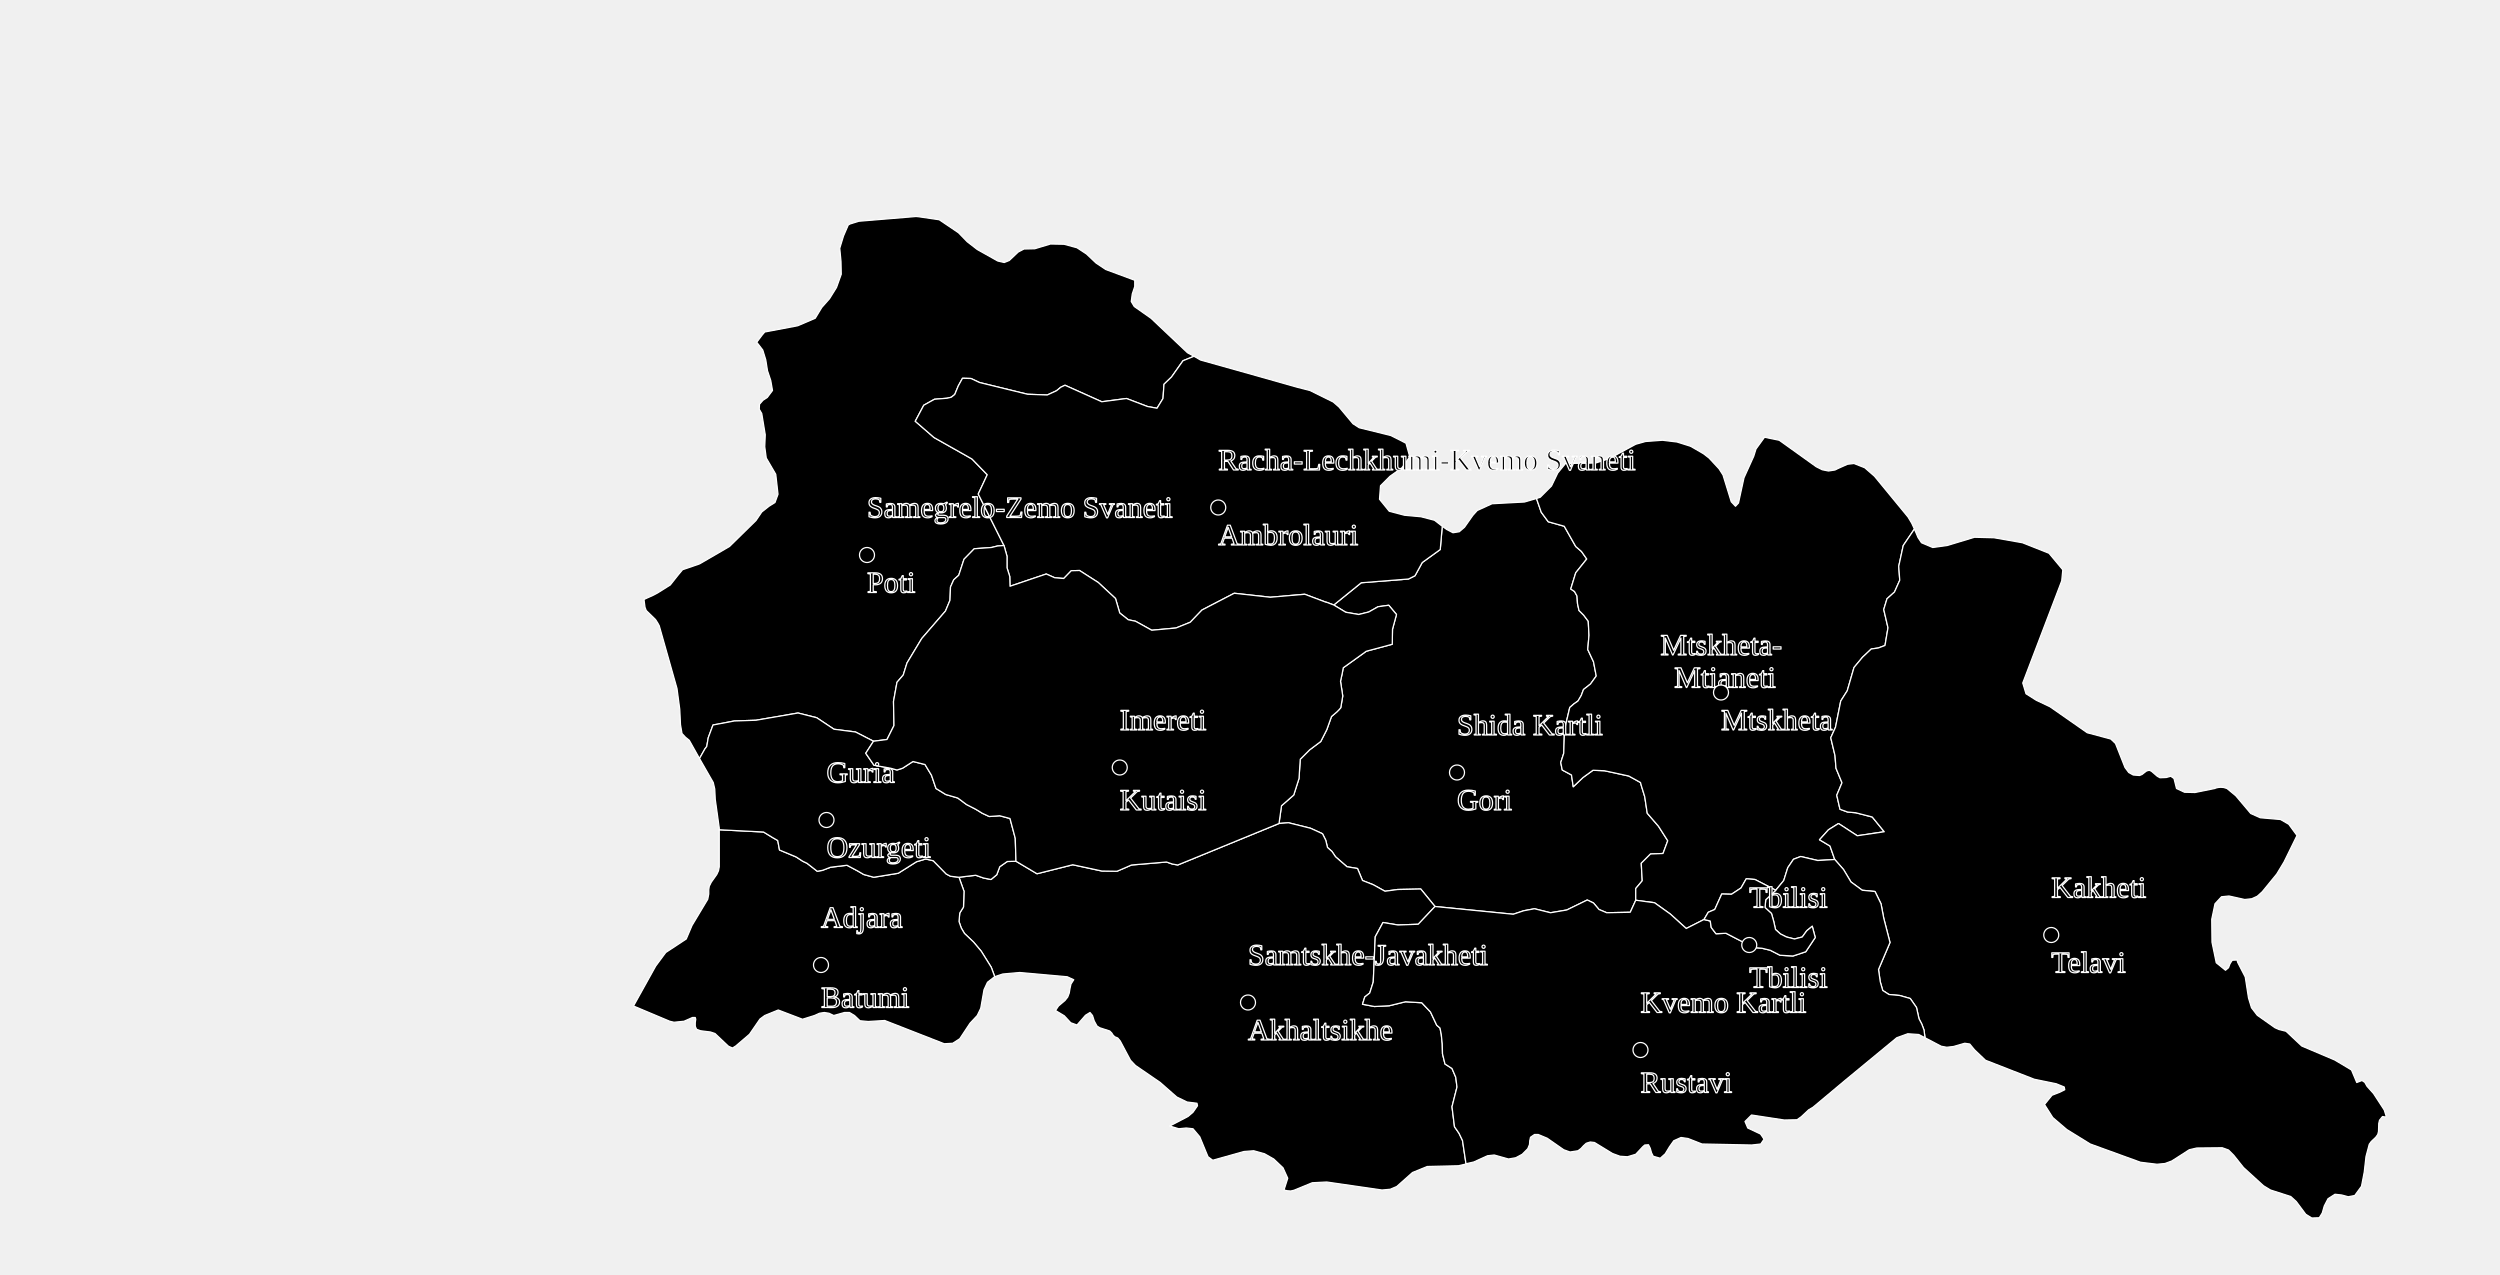
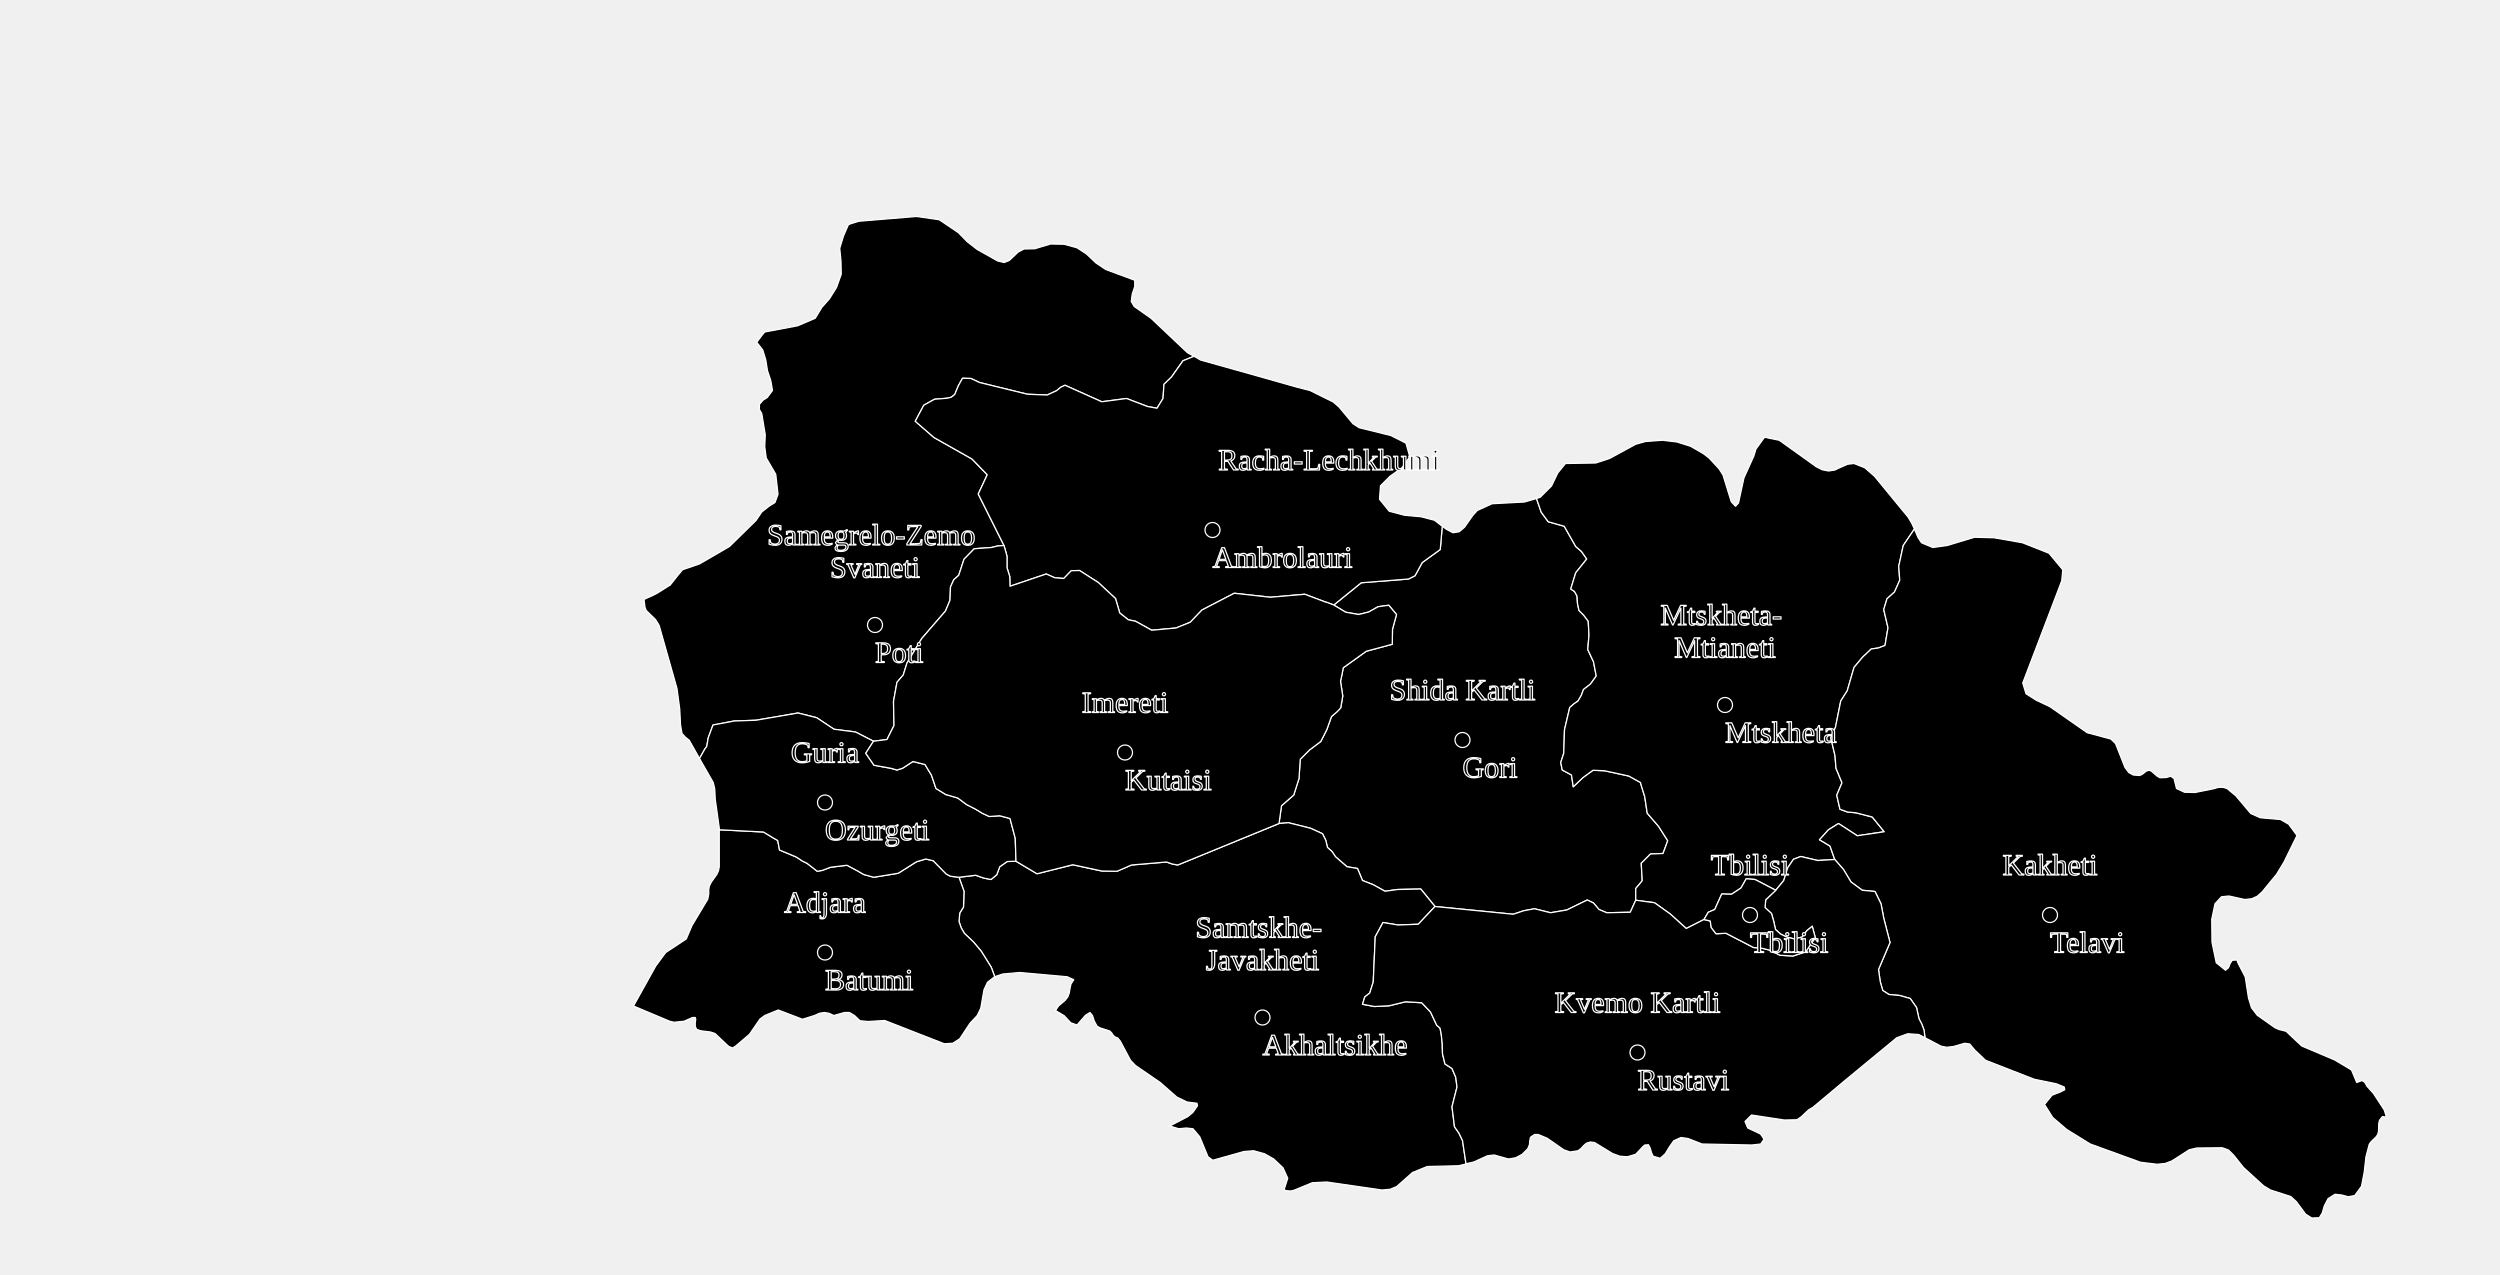
<svg xmlns="http://www.w3.org/2000/svg" baseprofile="tiny" viewBox="0 0 1000 510" width="1000" height="510" stroke="#ffffff" stroke-linecap="round" stroke-linejoin="round" stroke-width=".5">
  <g id="features">
    <a href="/regions/samegrelo-zemo-svaneti/" aria-label="Samegrelo-Zemo Svaneti">
      <path id="GESZ" name="Samegrelo-Zemo Svaneti" d="M257.6 239.8l0.6-0.3 3.3-1.5 1.5-0.8 5.1-3.2 3-3.8 1.9-2.3 6.7-2.3 0.4-0.2 11.7-6.8 10.6-10.4 0.2-0.3 2.1-3.1 2.9-2.3 2.4-1.5 1.2-3.3-0.4-3.6-0.5-4.4-3.8-6.5-0.6-4.5 0.2-4.8-1.4-8.5-1-1.7 0.1-2 1.4-1.6 1.7-1.1 2.1-2.8-0.7-4-1.1-3.3-0.2-0.6-0.7-4.4-1.2-3.9-2.4-3.1 2.1-2.8 1.1-1.3 13.2-2.5 7-3 2.6-4.3 3.1-3.5 2.8-4.5 1.9-5.3-0.1-5.1-0.5-5.3 1.5-4.9 1.9-4.4 0.7-0.4 3.5-1.1 22.9-1.9 1.1 0.1 8.2 1.2 7.7 5.2 3.5 3.6 4 3.1 8.2 4.6 2.6 0.6 2-0.8 3.6-3.4 2.3-1.2 4.3-0.1 6.3-1.9 5.4 0.1 5.2 1.4 3.8 2.5 3.8 3.6 3.9 2.6 11.6 4.3 0 2.5-1 3-0.4 3 1.2 2 6.7 4.7 14.6 13.8 2.6 1.4-4.4 1.8-4.6 6.5-3 2.9-0.4 5.7-2.4 3.9-3.8-0.7-8.4-3.2-9.9 1.3-14.7-6.6-1.7 0.8-1.7 1.4-3.7 1.7-7.9-0.3-19.2-4.7-3.4-1.6-3.4-0.1-1.7 3.1-1.4 3.4-1.4 1.1-1.7 0.4-5 0.4-4.3 2.4-3.4 6.4 7.5 6.5 15.2 8.6 6.1 6.3-3.6 7.7 10.3 20.6-2.6 0.2-2.4 0.6-6.9 0.5-4.1 4.2-2.1 6.4-2 1.8-1.3 2.9-0.2 5.3-1.8 4.3-9.5 11-5.9 9.8-1.5 4.8-2.5 2.9-1.4 7.7 0.2 9.6-2.8 5.6-5.4 0.7-7.2-3.7-8.6-1.1-6.9-4.6-7.5-1.9-16.8 2.9-8.7 0.3-8.5 1.6-1.9 5.1-0.6 3.5-0.7 0.9-2.2 3.9-4.1-7.3-1.5-1.2-1.4-1.5-0.6-3.5-0.3-6.2-1.1-8.3-7.1-25.1-0.6-1.1-0.9-1.4-3.7-3.6-0.5-1.3-0.4-3.1z" />
    </a>
    <a href="/regions/shida-kartli/" aria-label="Shida Kartli">
      <path id="GESK" name="Shida Kartli" d="M576.9 210.5l1.8 1.3 2.5 1.3 2.5-0.4 2.1-1.8 3.3-4.7 1.8-2 5.9-2.7 13-0.7 4.8-1.4 0.2 0.6 1.7 4.9 2.8 3.8 6.4 1.8 4.6 8.1 2.3 2 2.1 3-4.4 5.5-2 6.5 1.5 1 1 1.8 0.2 3 0.6 2.8 1.9 1.9 1.8 2.4 0.3 5.6-0.5 5.7 2.3 4.9 1.1 5.7-2.3 3.2-2.8 2.2-0.9 2.4-1.3 2.2-1.7 1.2-1.6 1.4-2.1 8.9-0.3 9.4-0.1 0.3-1.1 3.4 0.6 3 3.7 2 0.7 4.7 1.8-1.7 2.1-2 4-2.9 4.6 0.2 9.7 2.1 4.7 2.6 0.4 1.5 0.1 0.3 1.2 3.9 1 6.6 4.5 5.2 3.7 5.8-1.9 5.1-5 0.2-3.7 3.7 0.4 7-2.6 3.1 0 4.7-2.2 4.8-9.4 0.2-3.1-1.3-2.2-2.6-2.5-1.2-8.2 4-6.5 1.1-6.4-1.6-4.3 0.8-4.2 1.4-31.3-3.1-5.7-7-9.2 0.2-5.1 0.7-4.7-2.6-4.3-1.7-2-4.8-4.2-0.7-4.6-4-1.4-2.1-1.8-1.6-0.7-2.9-1.3-2.6-4.8-2.2-8.8-2.2-3.8 0.3 1-7.1 4.9-4.3 2.1-6.6 0.5-7.7 3.8-3.8 4.4-3.3 2.4-4.7 1.9-5.3 2.1-1.8 0.8-0.8 0.1-0.1 0.7-0.8 0.8-4.7-0.9-5.9 0.7-3.2 0.4-2.2 2.8-2 6.4-4.6 10.4-2.8 0.1-6 1.6-5.9-3.1-3.7-4.3 0.6-3.7 2.1-4 1-5.2-0.9-4.8-2.9 11-8.9 18.9-1.5 2.6-1.3 2.9-5.3 7.2-5.2 0.8-9.3z" />
    </a>
-     <a href="/regions/racha-lechkhumi-kvemo-svaneti/" aria-label="Racha-Lechkhumi-Kvemo Svaneti">
-       <path id="GERL" name="Racha-Lechkhumi-Kvemo Svaneti" d="M401.6 218.2l-10.3-20.6 3.6-7.7-6.1-6.3-15.2-8.6-7.5-6.5 3.4-6.4 4.3-2.4 5-0.4 1.7-0.4 1.4-1.1 1.4-3.4 1.7-3.1 3.4 0.1 3.4 1.6 19.2 4.7 7.9 0.3 3.7-1.7 1.7-1.4 1.7-0.8 14.7 6.6 9.9-1.3 8.4 3.2 3.8 0.7 2.4-3.9 0.4-5.7 3-2.9 4.6-6.5 4.4-1.8 2.6 1.5 26 7.3 12.7 3.6 5.1 1.3 9.3 4.6 2.3 2 5.6 6.7 2.5 1.6 12.6 3.1 3.6 1.8 2.5 1.3 1.5 5.4-3.1 4.4-4.8 3.4-3.8 3.8-0.4 5.4 3.9 4.8 6.1 1.6 6.6 0.6 5.4 1.4 3.1 2.4-0.8 9.3-7.2 5.2-2.9 5.3-2.6 1.3-18.9 1.5-11 8.9-2.9-1.1-0.2 0-8.5-3.2-13.8 1.2-14.4-1.6-12.9 6.7-4.7 4.9-5.7 2.3-9.7 0.9-6.5-3.6-2.9-0.6-3.4-2.7-1.7-5.8-6.9-6.4-7.5-4.8-3.3 0.1-3 3.1-3.6-0.3-3.4-1.5-14.5 4.9-0.1-3.9-1.1-3.5 0-4.6-1.2-4.3z" />
+     <a href="/regions/racha-lechkhumi-kvemo-svaneti/" aria-label="Racha-Lechkhumi">
+       <path id="GERL" name="Racha-Lechkhumi" d="M401.6 218.2l-10.3-20.6 3.6-7.7-6.1-6.3-15.2-8.6-7.5-6.5 3.4-6.4 4.3-2.4 5-0.4 1.7-0.4 1.4-1.1 1.4-3.4 1.7-3.1 3.4 0.1 3.4 1.6 19.2 4.7 7.9 0.3 3.7-1.7 1.7-1.4 1.7-0.8 14.7 6.6 9.9-1.3 8.4 3.2 3.8 0.7 2.4-3.9 0.4-5.7 3-2.9 4.6-6.5 4.4-1.8 2.6 1.5 26 7.3 12.7 3.6 5.1 1.3 9.3 4.6 2.3 2 5.6 6.7 2.5 1.6 12.6 3.1 3.6 1.8 2.5 1.3 1.5 5.4-3.1 4.4-4.8 3.4-3.8 3.8-0.4 5.4 3.9 4.8 6.1 1.6 6.6 0.6 5.4 1.4 3.1 2.4-0.8 9.3-7.2 5.2-2.9 5.3-2.6 1.3-18.9 1.5-11 8.9-2.9-1.1-0.2 0-8.5-3.2-13.8 1.2-14.4-1.6-12.9 6.7-4.7 4.9-5.7 2.3-9.7 0.9-6.5-3.6-2.9-0.6-3.4-2.7-1.7-5.8-6.9-6.4-7.5-4.8-3.3 0.1-3 3.1-3.6-0.3-3.4-1.5-14.5 4.9-0.1-3.9-1.1-3.5 0-4.6-1.2-4.3z" />
    </a>
    <a href="/regions/mtskheta-mtianeti/" aria-label="Mtskheta-Mtianeti">
      <path id="GEMM" name="Mtskheta-Mtianeti" d="M654.3 360.1l0-4.7 2.6-3.1-0.4-7 3.7-3.7 5-0.2 1.9-5.1-3.7-5.8-4.5-5.2-1-6.6-1.2-3.9-0.1-0.3-0.4-1.5-4.7-2.6-9.7-2.1-4.6-0.2-4 2.9-2.1 2-1.8 1.7-0.7-4.7-3.7-2-0.6-3 1.1-3.4 0.1-0.3 0.3-9.4 2.1-8.9 1.6-1.4 1.7-1.2 1.3-2.2 0.9-2.4 2.8-2.2 2.3-3.2-1.1-5.7-2.3-4.9 0.5-5.7-0.3-5.6-1.8-2.4-1.9-1.9-0.6-2.8-0.2-3-1-1.8-1.5-1 2-6.5 4.4-5.5-2.1-3-2.3-2-4.6-8.1-6.4-1.8-2.8-3.8-1.7-4.9-0.2-0.6 1.5-0.5 1.9-1.9 2.6-2.6 2.5-5.2 3.1-3.8 12.1-0.2 5.5-1.8 10.5-5.7 3.9-1.1 6.8-0.5 5.8 0.7 5.1 1.6 0.5 0.2 5 2.9 2.2 1.7 4 4.3 1.6 2.5 3.3 10.7 1.7 1.8 1.2-1.3 2.2-10.1 3.9-8.6 0.9-2.9 3.4-4.7 5.9 1.2 14.8 10.6 2.4 1.2 2.5 0.5 2.6-0.4 1.2-0.6 3.8-1.7 2.6-0.3 4.3 1.7 3.9 3.4 13.4 16.3 1.5 2.5 1.1 2.4-0.1 0-4.4 6.5-1.8 8.3 0.4 5.6-2.1 4.7-3 2.7-1.3 4.3 1.7 7.3-1.2 7.1-2.7 1-2.8 0.4-3.5 3.3-3.4 4.1-2.7 9.3-2.6 4.1-2.1 10.5-1.9 4.2 1.7 7.1 0.4 5.1 2.4 5.8-2.1 5 1.3 5.6 3 1.1 3.3 0.3 6.6 1.7 4.8 5.9-10.8 1.6-7.5-4.9-4 2.5-3.6 4 4.2 2.5 1.9 5.4-6.8 0.4-6.8-1.6-2.9 1.1-2.3 3.4-1.6 5.1-3.2 3.9-8.3-4.3-3.5-0.3-2.1 3.7-3.8 2.5-3.9-0.1-2.8 6.2-2.6 1.1-1.7 2.9-7.1 3.6-6.4-5.8-6.3-4.5-7.5-1z" />
    </a>
    <a href="/regions/kakheti/" aria-label="Kakheti">
      <path id="GEKA" name="Kakheti" d="M733.9 343.8l-1.9-5.4-4.2-2.5 3.6-4 4-2.5 7.5 4.9 10.8-1.6-4.8-5.9-6.6-1.7-3.3-0.3-3-1.1-1.3-5.6 2.1-5-2.4-5.8-0.4-5.1-1.7-7.1 1.9-4.2 2.1-10.5 2.6-4.1 2.7-9.3 3.4-4.1 3.5-3.3 2.8-0.4 2.7-1 1.2-7.1-1.7-7.3 1.3-4.3 3-2.7 2.1-4.7-0.4-5.6 1.8-8.3 4.4-6.5 0.1 0 1.4 3.3 1.4 2.1 4.5 1.9 5.8-0.8 10.9-3.3 7.8 0.2 11.4 2 10.6 4.2 5.5 6.6 0 0.2-0.4 4.2-15.6 40.9 1.3 4.3 4.1 2.6 5.5 2.6 14.9 10.4 9.4 2.5 1.9 1.8 3.8 9.6 1.5 2 1.8 1 2.5 0.2 1-0.4 1.8-1.4 1.1-0.3 0.9 0.4 2.3 2 1.1 0.6 2.5-0.1 1.8-0.5 1.3 0.9 1 4 3.2 1.5 4.2 0.1 7.9-1.6 0.1 0 0-0.1 1.2-0.3 1.1-0.1 1.2 0.1 1.3 0.4 3.5 2.9 6 7.1 3.8 1.7 8.1 0.7 3.3 1.9 3.3 4.5-5.2 10.6-2.9 4.8-5.8 7.1-2 1.8-2.2 1-2.8 0.3-6.3-1.4-3 0.3-2.6 2.8-1.3 6.2 0.1 9.2 1.7 8.2 3.7 3 1.2-1 0.6-1.6 0.9-1.4 1.9-0.1 0.3 1 3 5.8 0.2 1.3 1.1 7.1 1.2 3.9 2.3 3 7.1 5 1.6 0.7 2.8 0.7 6.3 5.9 13.2 5.6 6.7 4 2.1 5 2.1-0.8 0.9 0.6 0.2 0.1 0.9 1.6 2.6 2.9 4.3 6.6 0.8 2.6-0.4 0.2-1.1-0.2-1.2 1.5-0.3 1.3-0.1 3.2-0.3 1.2-0.8 1.1-1.8 1.7-0.8 1.1-1.3 4.9-0.7 6.2-1.1 5.7-0.8 1.1-1.9 2.6-2.6 0.5-2.6-0.7-2.7-0.3-2.8 1.8-1.5 2.9-0.8 2.8-1.2 1.9-3 0.1-2.4-1.5-3.8-5.1-2.2-2-8.1-2.6-2.8-1.7-8-7.3-3.9-4.9-2.1-2.1-2.5-0.9-10.2 0.1-3 0.7-3.4 2.2-3.6 2.3-2.7 1-3.2 0.3-6.6-0.8-20.1-7.3-6.8-4.2-2.6-1.6-5.6-4.8-3.3-5.2 3-3.7 3.1-1.2 2-1-0.2-1.1-3.2-1.3-8.8-1.8-19.5-7.6-4.4-4.2-1.9-2.3-2-0.3-4.5 1.3-2.7 0.3-2.2-0.4-6.5-3.4-0.4-3.1-0.9-2.4-1.1-2.1-1-4.5-2.5-3.6-4.2-1.2-4.3-0.4-2.5-1.6-1-3.5-0.7-4.9 4.6-10.8-2.5-9.7-1.1-5.8-2.4-4.9-5.1-0.5-4.5-3.3-3-5-3.5-4z" />
    </a>
    <a href="/regions/samtskhe-javakheti/" aria-label="Samtskhe-Javakheti">
      <path id="GESJ" name="Samtskhe-Javakheti" d="M511.6 329.4l3.8-0.3 8.8 2.2 4.8 2.2 1.3 2.6 0.7 2.9 1.8 1.6 1.4 2.1 4.6 4 4.2 0.7 2 4.8 4.3 1.7 4.7 2.6 5.1-0.7 9.2-0.2 5.7 7-6.7 7.1-8.1 0.3-6-1-3.1 5.7-0.8 18.1-1.4 4.4-2 1.6-0.9 2.9 4.8 0.9 5.9-0.3 6.5-1.6 6.5 0.4 3.5 3.7 2.5 5.3 1.3 1.1 0.5 2.5 0.4 3.8 0.1 4 1 4.1 2.8 1.8 1.5 3.5 0.5 3.9-2 7.9 1 8 1.8 2.6 1.4 2.9 1.4 9.3 0 0.1-3 0.7-12.5 0.3-5.9 2.4-6.3 5.6-2.6 1.1-3.3 0.3-22.1-3.2-5.8 0.3-7.3 3-1.3 0.3-1.4-0.1-1.3-0.3 1.5-4.7-1.9-4.2-3.7-3.5-3.7-2.1-4.3-1.2-3.9 0.3-12.5 3.5-1.9-1.4-3.3-8-2.7-3.2-2.7-0.3-3 0.3-3.6-1.1 7.3-3.8 2-1.7 1.8-2.6-0.2-1-4-0.5-4.1-2-6.6-5.8-9.9-6.8-2-2.1-4.1-7.7-1-1.2-1.2-0.5-0.7-0.7-0.5-0.8-0.8-0.8-4-1.3-1.1-0.7-1.1-2-0.7-2.2-1-1.2-1.8 1.1-3.4 3.9-2.5-0.9-2.6-2.8-3.5-2.1 1.2-1.8 2.6-2.2 1.1-1.4 0.6-1.6 0.3-1.8 0.4-1.8 1.1-1.7-2.6-1.2-19-1.7-6.8 0.6-2.7 0.9-0.5 0.2-1.4-3.8-4-6.4-3.1-3.7-3.6-3.4-1.3-2.2-0.9-2.6 0.3-3.4 1.5-2.4 0.2-6.3-1.4-3.9-0.6-1.7 6.7-0.8 3.1 1.1 3 0.6 2.3-1.9 1.2-3.2 3-2.1 3.5-0.1 8.4 5 14.3-3.6 11.6 2.5 6.1 0.1 5.8-2.5 14-1.2 2.3 0.8 2.2 0.4 40.5-16.6z" />
    </a>
    <a href="/regions/adjara/" aria-label="Adjara">
      <path id="GEAJ" name="Ajaria" d="M397.9 390.7l-0.2 0.1-2.7 2.1-1.4 3-1.3 7.4-1.4 2.9-2.9 3.1-4.1 6.2-2.8 1.8-1.6 0.1-1.8 0.1-23.8-9.3-6.6 0.4-3.3-0.3-2.2-2.1-2-1.2-2 0-4.3 1.2-1.9-0.9-1.9-0.3-1.9 0.3-2 0.9-4.8 1.5-9.7-3.7-5.4 2.2-1.9 1.4-4.2 6.1-5.5 4.7-1.3 0.8-1.6-0.7-5.4-5.1-1.8-0.6-4-0.5-1.6-0.6-0.5-1.2 0-1.4 0.2-1.4-0.2-0.7-1.1 0-3.4 1.5-4 0.4-1.7-0.4-14.5-6.1 8.9-16 4-5.4 8.2-5.4 2.3-5.4 6.3-10.5 0.4-2.1 0-1.7 0.2-1.4 0.8-1.6 2.2-3.1 0.7-1.5 0.3-1.6 0-14.8 17.7 0.9 3.6 2.2 2.1 1.2 0.7 3.8 6.7 2.8 2.6 1.7 1.7 0.8 4.1 3.2 1.7-0.3 0.2 0 3.4-1.3 6.6-0.8 4.3 2.3 2.4 1.4 4 1.1 2.5-0.4 7.3-1.2 7.3-4.6 3.7-1.1 3 0.7 5.2 5.3 1.7 0.9 3.4 0.4 0.6 1.7 1.4 3.9-0.2 6.3-1.5 2.4-0.3 3.4 0.9 2.6 1.3 2.2 3.6 3.4 3.1 3.7 4 6.4 1.4 3.8z" />
    </a>
    <a href="/regions/kvemo-kartli/" aria-label="Kvemo Kartli">
      <path id="GEKK" name="Kvemo Kartli" d="M574 362.6l31.3 3.1 4.2-1.4 4.3-0.8 6.4 1.6 6.5-1.1 8.2-4 2.5 1.2 2.2 2.6 3.1 1.3 9.4-0.2 2.2-4.8 7.5 1 6.3 4.5 6.4 5.8 7.1-3.6 2.5 0.6 0.4 2.6 1.9 2.5 4-0.2 11 5.7 3.4 0.3 3.3 0.8 3.9 2 5.2 0.3 5.1-1.7 3.8-5.7-1.2-4.5-2.2 1.8-1.8 2.5-3.1 0.8-3.2-0.8-2.4-1.2-2-1.8-0.7-3.2-0.9-3.2-2.6-2.4 0.3-3.1 4-3.8 3.2-3.9 1.6-5.1 2.3-3.4 2.9-1.1 6.8 1.6 6.8-0.4 3.5 4 3 5 4.5 3.3 5.1 0.5 2.4 4.9 1.1 5.8 2.5 9.7-4.6 10.8 0.7 4.9 1 3.5 2.5 1.6 4.3 0.4 4.2 1.2 2.5 3.6 1 4.5 1.1 2.1 0.9 2.4 0.4 3.1-2.5-1.3-4.4-0.3-4.4 1.6-20.6 17-12.9 10.8-1.7 1-3 2.8-1.7 1.2-5.1 0.1-13.1-2-2.6 2.6 1.1 2.6 5.1 2.4 0.9 1.3 0.5 0.8-1.3 1.9-3.6 0.4-19.9-0.4-5.6-2.2-2.8-0.4-2.9 1.3-1.7 2.4-1.7 2.8-2 1.8-2.8-0.8-0.7-1.4-0.5-1.8-0.7-1.4-1.5 0.1-0.8 0.7-2.8 3-3.3 1-3-0.2-3-1.1-7.2-4.4-1.7-0.2-1.6 0.5-1.1 1-1 1.1-1.2 0.9-3.2 0.5-2.5-0.9-6.6-4.6-3.6-1.5-1.5 0-1.6 1.1-0.3 1.4-0.1 1.5-0.7 1.7-2.2 2.2-2.6 1.4-2.9 0.5-5.7-1.6-2.7 0.3-5.5 2.5-3.1 0.7-1.4-9.3-1.4-2.9-1.8-2.6-1-8 2-7.9-0.5-3.9-1.5-3.5-2.8-1.8-1-4.1-0.1-4-0.4-3.8-0.5-2.5-1.3-1.1-2.5-5.3-3.5-3.7-6.5-0.4-6.5 1.6-5.9 0.3-4.8-0.9 0.9-2.9 2-1.6 1.4-4.4 0.8-18.1 3.1-5.7 6 1 8.1-0.3 6.7-7.1z" />
    </a>
    <a href="/regions/guria/" aria-label="Guria">
      <path id="GEGU" name="Guria" d="M279.8 303.4l2.2-3.9 0.7-0.9 0.6-3.5 1.9-5.1 8.5-1.6 8.7-0.3 16.8-2.9 7.5 1.9 6.9 4.6 8.6 1.1 7.2 3.7-3.1 4.8 3.3 4.8 6.7 1.2 2.5 0.7 2.2-0.7 4.2-2.7 4.8 1.2 2.6 4.3 1.8 5.3 3.9 2.4 4.8 1.4 3.5 2.6 3.7 1.9 2.6 1.6 2.8 1.3 4.2-0.3 4.1 1.1 2.1 7.9 0.3 9.2-3.5 0.1-3 2.1-1.2 3.2-2.3 1.9-3-0.6-3.1-1.1-6.7 0.8-3.4-0.4-1.7-0.9-5.2-5.3-3-0.7-3.7 1.1-7.3 4.6-7.3 1.2-2.5 0.4-4-1.1-2.4-1.4-4.3-2.3-6.6 0.8-3.4 1.3-0.2 0-1.7 0.3-4.1-3.2-1.7-0.8-2.6-1.7-6.7-2.8-0.7-3.8-2.1-1.2-3.6-2.2-17.7-0.9 0-0.7-1.6-11.5-0.2-4.1-0.6-2.6-5.5-9.6z" />
    </a>
    <a href="/regions/tbilisi/" aria-label="Tbilisi">
      <path id="GETB" name="Tbilisi" d="M681.6 367.8l1.7-2.9 2.6-1.1 2.8-6.2 3.9 0.1 3.8-2.5 2.1-3.7 3.5 0.3 8.3 4.3-4 3.8-0.3 3.1 2.6 2.4 0.9 3.2 0.7 3.2 2 1.8 2.4 1.2 3.2 0.8 3.1-0.8 1.8-2.5 2.2-1.8 1.2 4.5-3.8 5.7-5.1 1.7-5.2-0.3-3.9-2-3.3-0.8-3.4-0.3-11-5.7-4 0.2-1.9-2.5-0.4-2.6-2.5-0.6z" />
    </a>
    <a href="/regions/imereti/" aria-label="Imereti">
      <path id="GEIM" name="Imereti" d="M349.4 296.5l5.4-0.7 2.8-5.6-0.2-9.6 1.4-7.7 2.5-2.9 1.5-4.8 5.9-9.8 9.5-11 1.8-4.3 0.2-5.3 1.3-2.9 2-1.8 2.1-6.4 4.1-4.2 6.9-0.5 2.4-0.6 2.6-0.2 1.2 4.3 0 4.6 1.1 3.5 0.1 3.9 14.5-4.9 3.4 1.5 3.6 0.3 3-3.1 3.3-0.1 7.5 4.8 6.9 6.4 1.7 5.8 3.4 2.7 2.9 0.6 6.5 3.6 9.7-0.9 5.7-2.3 4.7-4.9 12.9-6.7 14.4 1.6 13.8-1.2 8.5 3.2 0.2 0 2.9 1.1 4.8 2.9 5.2 0.9 4-1 3.7-2.1 4.3-0.6 3.1 3.7-1.6 5.9-0.1 6-10.4 2.8-6.4 4.6-2.8 2-0.4 2.2-0.7 3.2 0.9 5.9-0.8 4.7-0.7 0.8-0.1 0.1-0.8 0.8-2.1 1.8-1.9 5.3-2.4 4.7-4.4 3.3-3.8 3.8-0.5 7.7-2.1 6.6-4.9 4.3-1 7.1-40.5 16.6-2.2-0.4-2.3-0.8-14 1.2-5.8 2.5-6.1-0.1-11.6-2.5-14.3 3.6-8.4-5-0.3-9.2-2.1-7.9-4.1-1.1-4.2 0.3-2.8-1.3-2.6-1.6-3.7-1.9-3.5-2.6-4.8-1.4-3.9-2.4-1.8-5.3-2.6-4.3-4.8-1.2-4.2 2.7-2.2 0.7-2.5-0.7-6.7-1.2-3.3-4.8 3.1-4.8z" />
    </a>
  </g>
  <g id="labels">
-     <text class="region-name" x="346.8" y="207">
-       Samegrelo-Zemo Svaneti
+     <text class="region-name" x="350" y="218" text-anchor="middle">
+       <tspan x="350" dy="0">Samegrelo-Zemo</tspan>
+       <tspan x="350" dy="13">Svaneti</tspan>
    </text>
-     <circle class="city-dot" cx="346.8" cy="222" r="3" />
-     <text class="city-name" x="346.8" y="237">
-       Poti
+     <circle class="city-dot" cx="350" cy="250" r="3" />
+     <text class="city-name" x="350" y="265">Poti</text>
+     <text class="region-name" x="487.3" y="188" textLength="150" lengthAdjust="spacingAndGlyphs">
+   Racha-Lechkhumi
+ </text>
+     <circle class="city-dot" cx="485" cy="212" r="3" />
+     <text class="city-name" x="485" y="227">Ambrolauri</text>
+     <text class="region-name" x="585" y="280" text-anchor="middle">
+     Shida Kartli
+   </text>
+     <circle class="city-dot" cx="585" cy="296" r="3" />
+     <text class="city-name" x="585" y="311">Gori</text>
+     <text class="region-name" x="690" y="250" text-anchor="middle">
+       <tspan x="690" dy="0">Mtskheta-</tspan>
+       <tspan x="690" dy="13">Mtianeti</tspan>
    </text>
-     <text class="region-name" x="487.3" y="188">
-       Racha-Lechkhumi-Kvemo Svaneti
+     <circle class="city-dot" cx="690" cy="282" r="3" />
+     <text class="city-name" x="690" y="297">Mtskheta</text>
+     <text class="region-name" x="820" y="350" text-anchor="middle">
+     Kakheti
+   </text>
+     <circle class="city-dot" cx="820" cy="366" r="3" />
+     <text class="city-name" x="820" y="381">Telavi</text>
+     <text class="region-name" x="505" y="375" text-anchor="middle">
+       <tspan x="505" dy="0">Samtskhe-</tspan>
+       <tspan x="505" dy="13">Javakheti</tspan>
    </text>
-     <circle class="city-dot" cx="487.3" cy="203" r="3" />
-     <text class="city-name" x="487.3" y="218">
-       Ambrolauri
-     </text>
-     <text class="region-name" x="582.8" y="294">
-       Shida Kartli
-     </text>
-     <circle class="city-dot" cx="582.8" cy="309" r="3" />
-     <text class="city-name" x="582.8" y="324">
-       Gori
-     </text>
-     <text class="region-name region-mtskheta" x="688.4" y="262" text-anchor="middle">
-       <tspan x="690" dy="0">
-     Mtskheta-
-   </tspan>
-       <tspan x="690" dy="13">
-     Mtianeti
-   </tspan>
-     </text>
-     <circle class="city-dot" cx="688.4" cy="277" r="3" />
-     <text class="city-name" x="688.4" y="292">
-       Mtskheta
-     </text>
-     <text class="region-name" x="820.5" y="359">
-       Kakheti
-     </text>
-     <circle class="city-dot" cx="820.5" cy="374" r="3" />
-     <text class="city-name" x="820.5" y="389">
-       Telavi
-     </text>
-     <text class="region-name" x="499.2" y="386">
-       Samtskhe-Javakheti
-     </text>
-     <circle class="city-dot" cx="499.2" cy="401" r="3" />
-     <text class="city-name" x="499.2" y="416">
-       Akhaltsikhe
-     </text>
-     <text class="region-name" x="328.4" y="371">
-       Adjara
-     </text>
-     <circle class="city-dot" cx="328.4" cy="386" r="3" />
-     <text class="city-name" x="328.4" y="403">
-       Batumi
-     </text>
-     <text class="region-name" x="656.2" y="405">
-       Kvemo Kartli
-     </text>
-     <circle class="city-dot" cx="656.2" cy="420" r="3" />
-     <text class="city-name" x="656.2" y="437">
-       Rustavi
-     </text>
-     <text class="region-name" x="330.6" y="313">
-       Guria
-     </text>
-     <circle class="city-dot" cx="330.6" cy="328" r="3" />
-     <text class="city-name" x="330.6" y="343">
-       Ozurgeti
-     </text>
-     <text class="region-name" x="699.7" y="363">
-       Tbilisi
-     </text>
-     <circle class="city-dot" cx="699.7" cy="378" r="3" />
-     <text class="city-name" x="699.7" y="395">
-       Tbilisi
-     </text>
-     <text class="region-name" x="447.9" y="292">
-       Imereti
-     </text>
-     <circle class="city-dot" cx="447.9" cy="307" r="3" />
-     <text class="city-name " x="447.9" y="324">
-       Kutaisi
-     </text>
+     <circle class="city-dot" cx="505" cy="407" r="3" />
+     <text class="city-name" x="505" y="422">Akhaltsikhe</text>
+     <text class="region-name" x="330" y="365" text-anchor="middle">
+     Adjara
+   </text>
+     <circle class="city-dot" cx="330" cy="381" r="3" />
+     <text class="city-name" x="330" y="396">Batumi</text>
+     <text class="region-name" x="655" y="405" text-anchor="middle">
+     Kvemo Kartli
+   </text>
+     <circle class="city-dot" cx="655" cy="421" r="3" />
+     <text class="city-name" x="655" y="436">Rustavi</text>
+     <text class="region-name" x="330" y="305" text-anchor="middle">
+     Guria
+   </text>
+     <circle class="city-dot" cx="330" cy="321" r="3" />
+     <text class="city-name" x="330" y="336">Ozurgeti</text>
+     <text class="region-name" x="700" y="350" text-anchor="middle">
+     Tbilisi
+   </text>
+     <circle class="city-dot" cx="700" cy="366" r="3" />
+     <text class="city-name" x="700" y="381">Tbilisi</text>
+     <text class="region-name" x="450" y="285" text-anchor="middle">
+     Imereti
+   </text>
+     <circle class="city-dot" cx="450" cy="301" r="3" />
+     <text class="city-name" x="450" y="316">Kutaisi</text>
  </g>
</svg>
